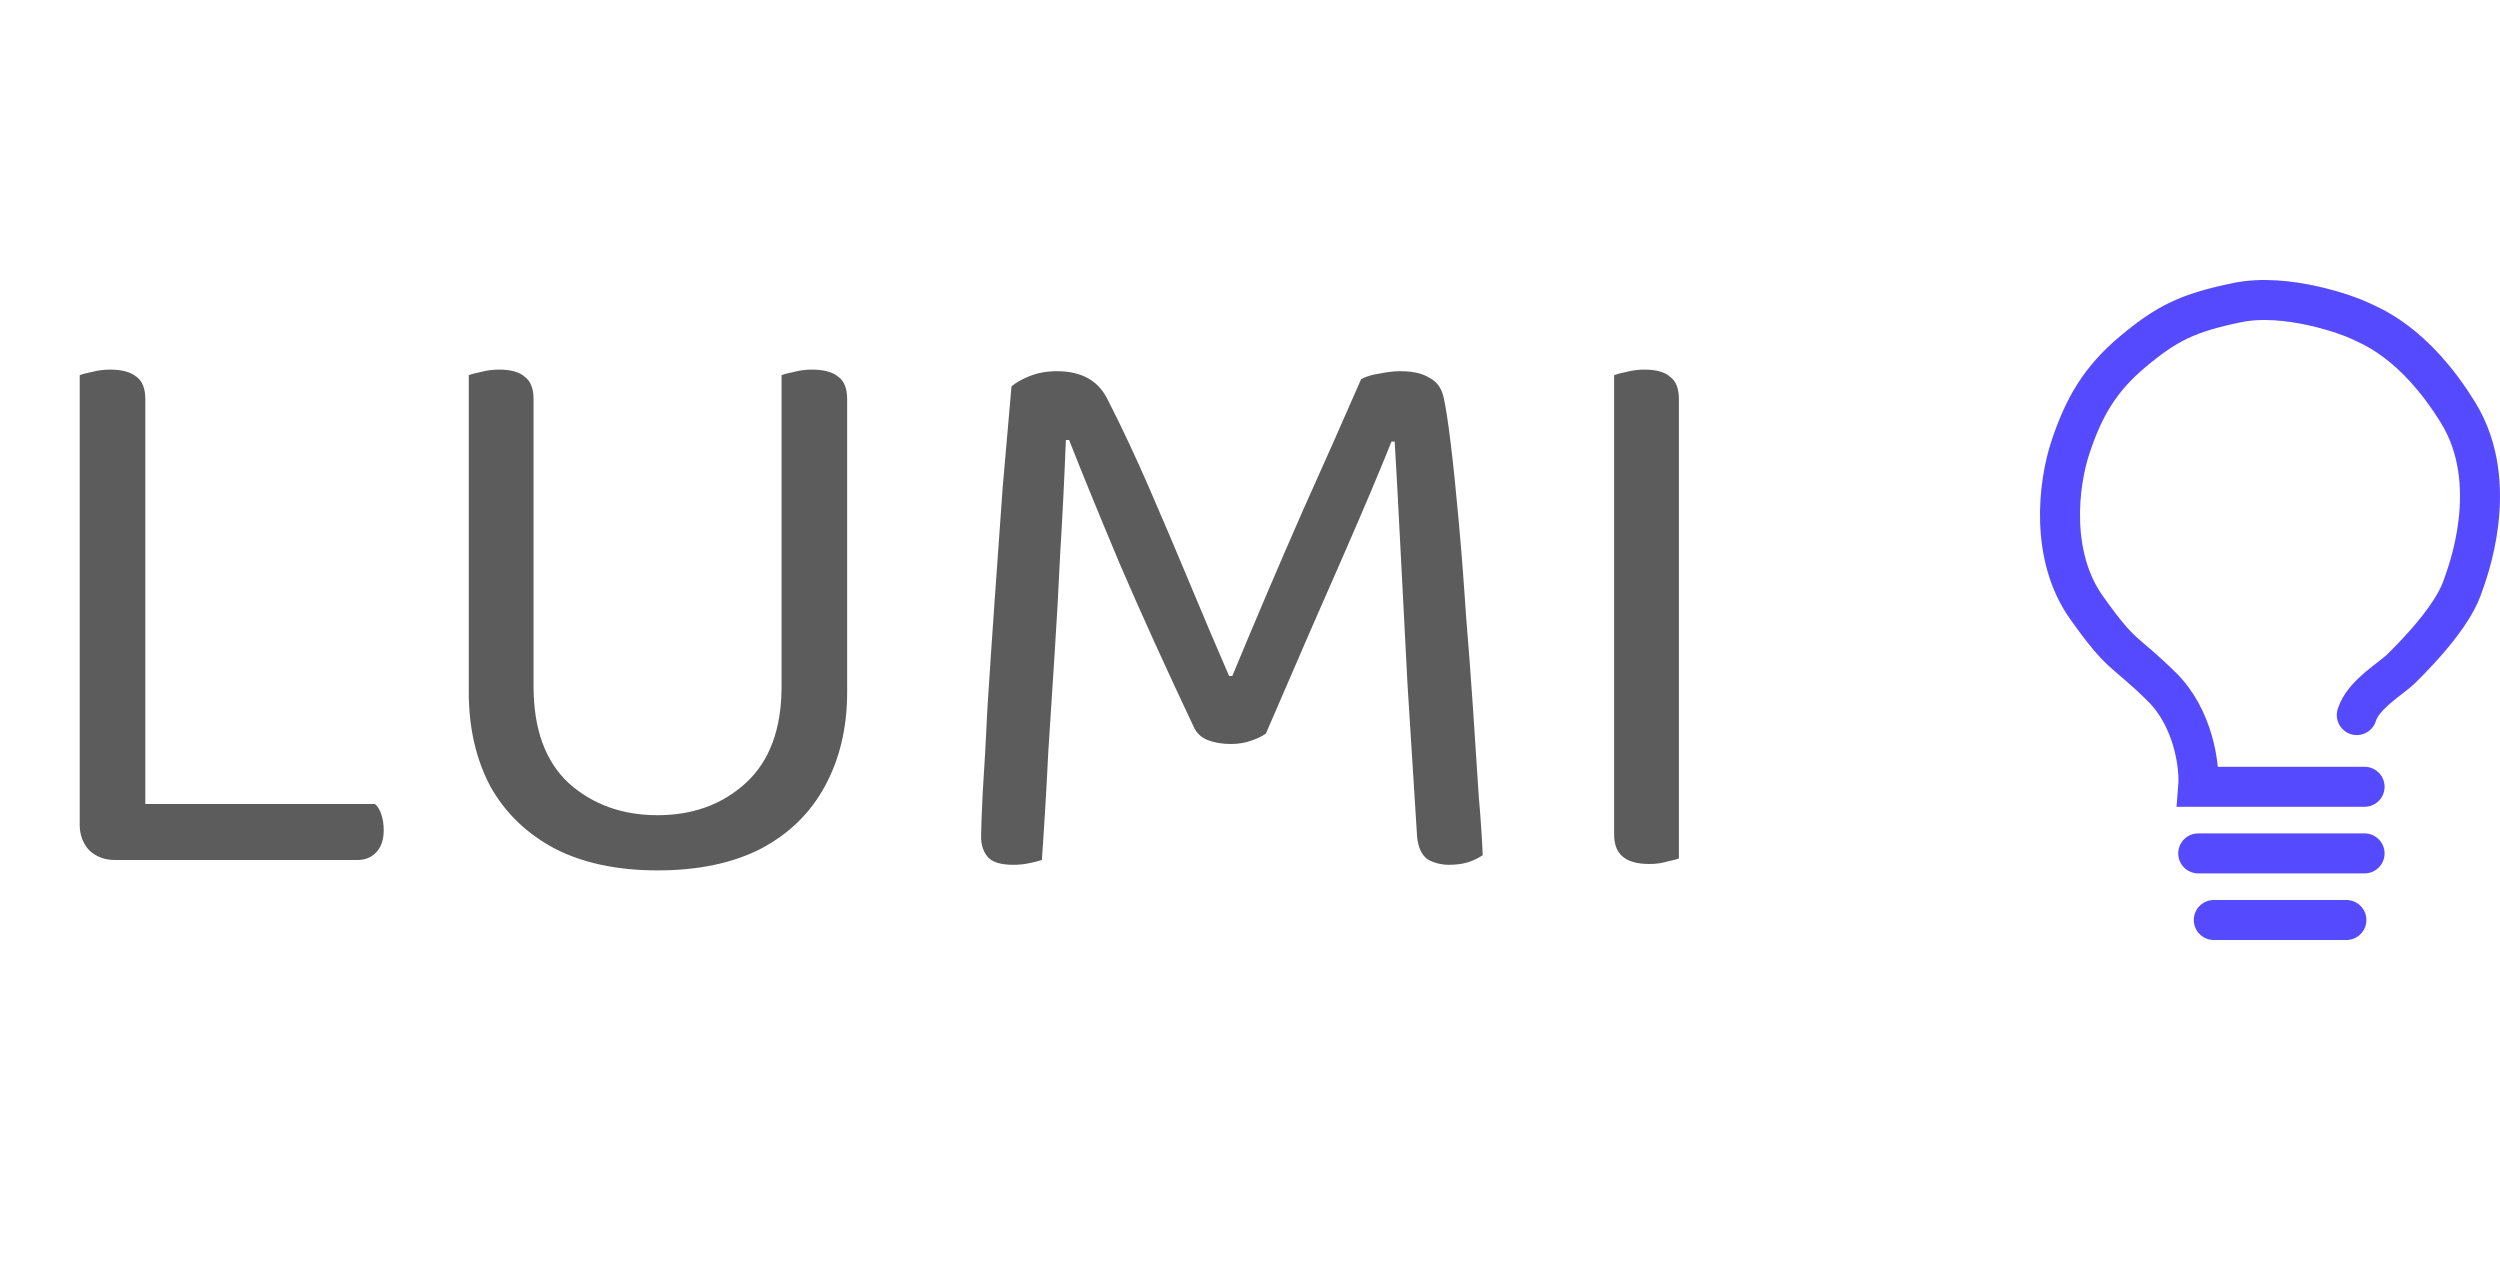
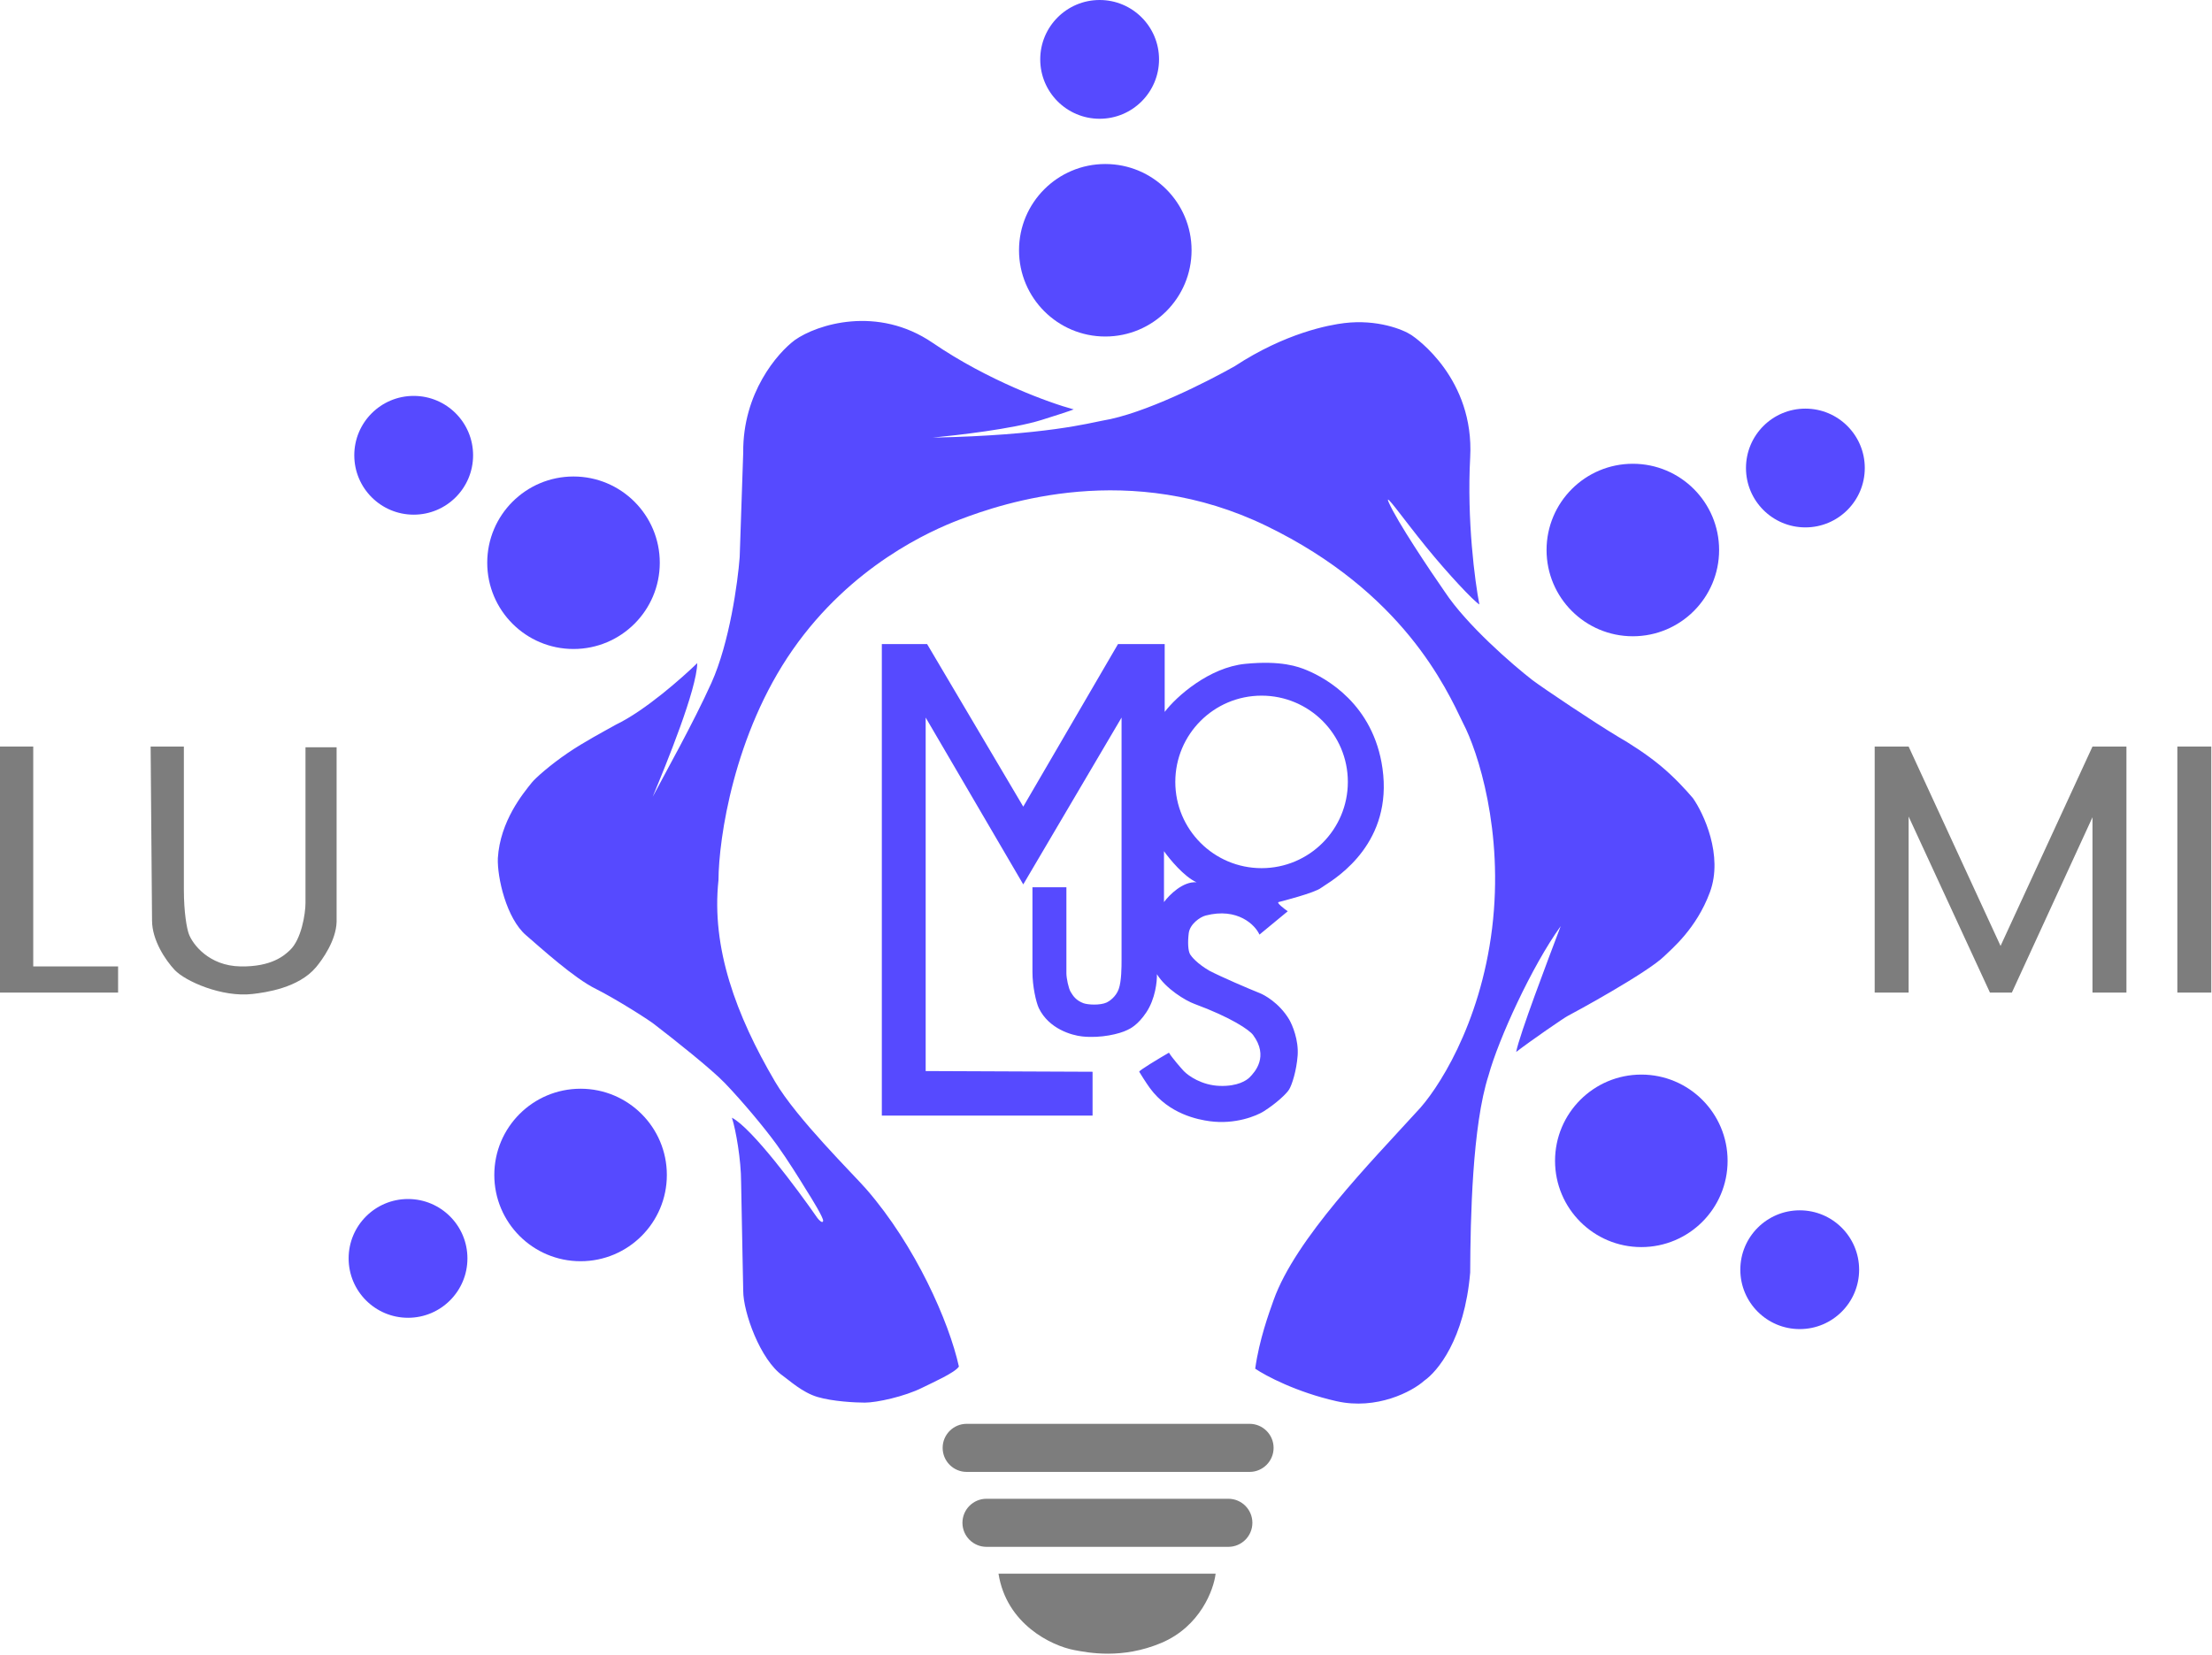
- <svg xmlns="http://www.w3.org/2000/svg" width="125" height="64" viewBox="0 0 125 64" fill="none">
-   <path d="M118.229 39.339H109.911C109.997 38.272 109.655 35.884 108.091 34.343C106.141 32.423 106.141 32.935 104.322 30.373C102.502 27.811 102.892 24.224 103.542 22.303C104.192 20.381 104.972 18.973 106.661 17.564C108.351 16.155 109.391 15.642 111.86 15.13C114.33 14.617 117.449 15.77 117.969 16.026C118.489 16.283 120.698 17.051 122.908 20.638C125.117 24.224 123.316 28.782 123.168 29.22C123.038 29.605 122.648 30.885 120.048 33.447C119.566 33.922 118.151 34.728 117.839 35.753M118.229 42.67H109.911M117.319 46H110.69" stroke="#564AFF" stroke-width="2" stroke-linecap="round" />
-   <path d="M3.986 28.8H7.266V42.68L5.746 43C5.239 43 4.812 42.84 4.466 42.52C4.146 42.173 3.986 41.747 3.986 41.24V28.8ZM5.746 43V40.2H18.746C18.879 40.307 18.986 40.48 19.066 40.72C19.146 40.96 19.186 41.227 19.186 41.52C19.186 41.973 19.066 42.333 18.826 42.6C18.586 42.867 18.266 43 17.866 43H5.746ZM7.266 31.2H3.986V18.76C4.119 18.707 4.319 18.653 4.586 18.6C4.879 18.52 5.186 18.48 5.506 18.48C6.092 18.48 6.532 18.6 6.826 18.84C7.119 19.053 7.266 19.427 7.266 19.96V31.2ZM32.878 43.52C30.878 43.52 29.171 43.16 27.758 42.44C26.345 41.693 25.265 40.653 24.518 39.32C23.798 37.96 23.438 36.387 23.438 34.6V31.32H26.678V34.32C26.678 36.453 27.265 38.067 28.438 39.16C29.638 40.227 31.118 40.76 32.878 40.76C34.638 40.76 36.105 40.227 37.278 39.16C38.478 38.067 39.078 36.453 39.078 34.32V31.32H42.358V34.6C42.358 36.387 41.985 37.96 41.238 39.32C40.518 40.653 39.451 41.693 38.038 42.44C36.625 43.16 34.905 43.52 32.878 43.52ZM26.678 32.96H23.438V18.76C23.571 18.707 23.771 18.653 24.038 18.6C24.331 18.52 24.638 18.48 24.958 18.48C25.545 18.48 25.971 18.6 26.238 18.84C26.531 19.053 26.678 19.427 26.678 19.96V32.96ZM42.358 32.96H39.078V18.76C39.211 18.707 39.411 18.653 39.678 18.6C39.971 18.52 40.278 18.48 40.598 18.48C41.185 18.48 41.625 18.6 41.918 18.84C42.211 19.053 42.358 19.427 42.358 19.96V32.96ZM63.294 36.68C63.108 36.813 62.855 36.933 62.535 37.04C62.241 37.147 61.908 37.2 61.535 37.2C61.108 37.2 60.721 37.133 60.374 37C60.054 36.867 59.828 36.653 59.694 36.36C58.281 33.373 57.041 30.64 55.974 28.16C54.934 25.68 54.094 23.627 53.455 22H53.294C53.215 24 53.121 25.867 53.014 27.6C52.934 29.333 52.841 31.013 52.734 32.64C52.628 34.24 52.521 35.893 52.414 37.6C52.334 39.28 52.228 41.08 52.094 43C51.934 43.053 51.721 43.107 51.455 43.16C51.215 43.213 50.948 43.24 50.654 43.24C50.068 43.24 49.654 43.12 49.414 42.88C49.175 42.613 49.054 42.267 49.054 41.84C49.054 41.52 49.081 40.787 49.135 39.64C49.215 38.467 49.294 37.04 49.374 35.36C49.481 33.68 49.601 31.893 49.734 30C49.868 28.08 50.001 26.2 50.135 24.36C50.294 22.493 50.441 20.813 50.575 19.32C50.788 19.133 51.094 18.96 51.495 18.8C51.895 18.64 52.348 18.56 52.855 18.56C53.468 18.56 53.988 18.68 54.414 18.92C54.841 19.16 55.175 19.533 55.414 20.04C56.108 21.4 56.801 22.88 57.495 24.48C58.188 26.08 58.868 27.68 59.535 29.28C60.201 30.88 60.841 32.387 61.455 33.8H61.614C62.788 30.973 63.948 28.253 65.094 25.64C66.268 23.027 67.254 20.8 68.055 18.96C68.294 18.827 68.601 18.733 68.975 18.68C69.348 18.6 69.695 18.56 70.014 18.56C70.628 18.56 71.108 18.667 71.454 18.88C71.828 19.067 72.068 19.387 72.174 19.84C72.281 20.293 72.401 21.067 72.534 22.16C72.668 23.253 72.801 24.547 72.934 26.04C73.068 27.507 73.188 29.053 73.294 30.68C73.428 32.307 73.548 33.907 73.654 35.48C73.761 37.053 73.855 38.48 73.934 39.76C74.041 41.013 74.108 42.013 74.135 42.76C73.894 42.92 73.641 43.04 73.374 43.12C73.108 43.2 72.801 43.24 72.454 43.24C72.055 43.24 71.695 43.147 71.374 42.96C71.081 42.747 70.908 42.373 70.855 41.84C70.695 39.253 70.534 36.707 70.374 34.2C70.241 31.667 70.121 29.347 70.014 27.24C69.908 25.133 69.814 23.413 69.734 22.08H69.575C68.988 23.547 68.188 25.44 67.174 27.76C66.161 30.053 64.868 33.027 63.294 36.68ZM80.706 28.48H83.945V42.92C83.812 42.973 83.612 43.027 83.346 43.08C83.079 43.16 82.785 43.2 82.466 43.2C81.879 43.2 81.439 43.08 81.145 42.84C80.852 42.6 80.706 42.227 80.706 41.72V28.48ZM83.945 31.16H80.706V18.76C80.839 18.707 81.039 18.653 81.305 18.6C81.599 18.52 81.906 18.48 82.225 18.48C82.812 18.48 83.239 18.6 83.505 18.84C83.799 19.053 83.945 19.427 83.945 19.96V31.16Z" fill="#5C5C5C" />
+ <svg xmlns="http://www.w3.org/2000/svg" width="1564" height="1170" viewBox="0 0 1564 1170" fill="none">
+   <path d="M0 702V528H23.5V683.5H83.5V702H0Z" fill="#7D7D7D" />
+   <path d="M107.5 651L106.5 528H130V629C130 645.5 132.107 656.669 133.5 660.5C136.124 667.716 147.6 683.1 170 683.5C192.31 683.898 201.195 675.568 204.955 672.043L205 672C213 664.5 216 646.5 216 638.5V528.5H238V565V613V652C237.6 665.2 228 678.629 223.5 684C211.1 698.8 187.704 701.93 178.5 703C157 705.5 131 694 123.5 686C117.028 679.097 107.5 665 107.5 651Z" fill="#7D7D7D" />
+   <path d="M1325.5 702H1349.5V577.5L1407 702H1422.5L1479.5 578V702H1503.5V528H1479.5L1414.5 669L1349.5 528H1325.5V702Z" fill="#7D7D7D" />
+   <path d="M1563.5 702H1539.5V528H1563.5V702Z" fill="#7D7D7D" />
+   <path d="M859.5 1113H706C711.6 1148.6 743.299 1163.91 759.5 1167C769.5 1168.9 793.4 1173.6 821 1162C848.6 1150.4 858.167 1124.33 859.5 1113Z" fill="#7D7D7D" />
+   <path d="M612.5 841C647.376 881.109 671 934.833 678 966.5C675.2 970.9 659 978 652 981.5C639.628 987.686 619.899 992 611.5 992C604.833 992 588.8 991.2 578 988C567.2 984.8 557.786 976 553.5 973C537.5 961.8 525.5 928 525.5 913L525 888L524 836C524 820.5 520.333 799.167 517.5 790.5C531.5 797.7 563.667 840.833 578 861.5C579.167 863 581.6 865.5 582 863.5C582.4 861.5 574.167 848 570 841.5C566.167 835.167 556.7 820 549.5 810C540.5 797.5 524.5 778.5 512.5 766C502.9 756 476.167 734.833 464 725.5C460 721.9 434.5 706 421.5 699.5C406 692 382 670.071 372 661.5C358 649.5 351.5 620.5 352 607C353.6 580.6 370 561 376 553.5C378.596 550.255 389.001 541.004 401.5 532.5C413.078 524.622 426.524 517.549 435.5 512.5C456.3 502.5 482.5 479.167 493 469C492.6 487.8 471.5 539.333 461.5 563.5C469.667 548 490.2 511.4 503 483C515.8 454.6 521.667 411.833 523 394L525.5 320C525.1 278 549.667 249.667 562 240.5C577.5 229.5 620.3 215.7 659.5 242.5C698.7 269.3 742.167 285 759 289.5C760 289.333 756.9 290.6 736.5 297C716.1 303.4 676.667 307.833 659.5 309.5C739.1 307.9 771 299 779.5 297.5C809.1 292.7 854.167 269.667 873 259C909 235.4 939.788 229.793 950.5 228.5C973.7 225.7 992 233 998 237C1001.43 239.285 1042.5 268 1039.5 323.5C1037.1 367.9 1042.83 411.333 1046 427.5C1041.91 425.096 1023.89 405.924 1008.5 387C991.882 366.569 978.106 346.675 982 355.5C988 369.1 1010.83 403.167 1021.5 418.5C1037.1 442.1 1069.33 470 1083.5 481C1091.5 487 1126.5 510.5 1144 521C1152.22 525.73 1164.03 533.245 1174 541.5C1184.05 549.824 1192.23 558.893 1197 564.5C1204.5 575.167 1218.6 605 1209 631C1199.4 657 1181.69 671.309 1177 676C1165 688 1111.5 717 1108.5 718.5C1106 719.752 1082.83 735.667 1072 744C1074.4 731.6 1094.17 679.667 1103.5 655C1083 683.5 1059.5 735 1052.5 760.5C1041 796 1039.67 861.667 1039.5 900C1035.5 947.5 1016.17 970.167 1007 976.5C998.5 984.167 973.4 997.4 945 991C916.6 984.6 894.833 973 887.5 968C890.3 947.6 897.293 928.5 900.5 919.5C916 876 969.667 821.5 1001.5 786.5C1015.83 771.833 1046.6 725.3 1055 656.5C1063.4 587.7 1044.83 531.167 1034.5 511.5C1022.5 486.5 991.9 418.8 895.5 372C799.1 325.2 709.5 355.69 678.5 367.5C658 375.309 602.1 399.9 560.5 459.5C518.9 519.1 508.167 593 508 622.5C502.865 670.323 520.397 718.009 548 765C563.398 791.213 603.37 830.5 612.5 841Z" fill="#564AFF" />
+   <circle cx="410.5" cy="831" r="61" fill="#564AFF" />
+   <circle cx="1160.5" cy="821" r="61" fill="#564AFF" />
+   <circle cx="1154.5" cy="389" r="61" fill="#564AFF" />
+   <circle cx="405.5" cy="398" r="61" fill="#564AFF" />
+   <circle cx="781.5" cy="177" r="61" fill="#564AFF" />
+   <circle cx="777.5" cy="42" r="42" fill="#564AFF" />
+   <circle cx="292.5" cy="322" r="42" fill="#564AFF" />
+   <circle cx="288.5" cy="890" r="42" fill="#564AFF" />
+   <circle cx="1272.5" cy="898" r="42" fill="#564AFF" />
+   <circle cx="1276.5" cy="331" r="42" fill="#564AFF" />
+   <rect x="666.5" y="1007" width="234" height="34" rx="17" fill="#7D7D7D" />
+   <rect x="680.5" y="1060" width="205" height="34" rx="17" fill="#7D7D7D" />
+   <path fill-rule="evenodd" clip-rule="evenodd" d="M623.5 789H772.5V758L654.5 757.5V507.5L723.5 625.5L793 507.5V679C793 683.5 793 693.9 791 699.5C789 705.1 784.203 708.214 782.5 709C777.846 711.148 769.167 710.667 766 709.5C760.8 707.5 758.8 704.5 757 701.5C755.5 699 754 691.77 754 688.405V627.5H730V687.5C730 697.5 732.5 708.667 734.5 713C741.7 727.8 757.853 732.206 765 733C778.5 734.5 791.783 731.108 797 728.5C797.091 728.455 797.203 728.402 797.336 728.339C799.116 727.498 804.543 724.935 810.5 716C816.9 706.4 818.167 694 818 689C824.4 699.4 838.189 707.67 844.5 710C870.5 719.6 883.346 728.398 886 732C897.2 747.2 887.37 758.13 883.5 762C881.5 764 875.3 768.4 862.5 768C849.7 767.6 840.165 760.831 837 757.5C835.442 755.86 828.833 748.333 826.5 744.5C819.333 748.667 805.1 757.2 805.5 758C805.9 758.8 810.5 766.074 813 769.5C826.5 788 847.206 791.894 855.5 793C873.5 795.4 888.5 789.167 893.5 786C902.569 780.256 909.667 773.5 911.5 770.5C913.5 767.227 916.7 757.3 917.5 746.5C918.3 735.7 913.833 725 911.5 721C904.3 709 893.5 703.5 891 702.5C882.172 698.969 863.667 691 855 686.5C846.2 681.3 842.436 676.561 841.5 675C840 672.5 839.7 666.4 840.5 660C841.3 653.6 848.394 648.562 852.5 647.5C875 641.681 887.5 654.167 890.5 661L910.5 644.5C907.667 642.5 902.4 638.4 904 638C906 637.5 929.5 631.5 934 628C934.406 627.684 935.158 627.201 936.185 626.542C946.537 619.898 984.778 595.355 977.5 543.5C971.1 497.9 937.291 479.538 924 474C918 471.5 906 467 880.5 469.5C855.01 471.999 831.833 492.5 823.5 503.5V455.5H790.5L723.5 570.5L655.5 455.5H623.5V789ZM953 553C953 586.689 925.689 614 892 614C858.311 614 831 586.689 831 553C831 519.311 858.311 492 892 492C925.689 492 953 519.311 953 553ZM823 602V638C826.667 633 836.4 623.2 846 624C837.2 620 827 607.667 823 602Z" fill="#564AFF" />
</svg>
